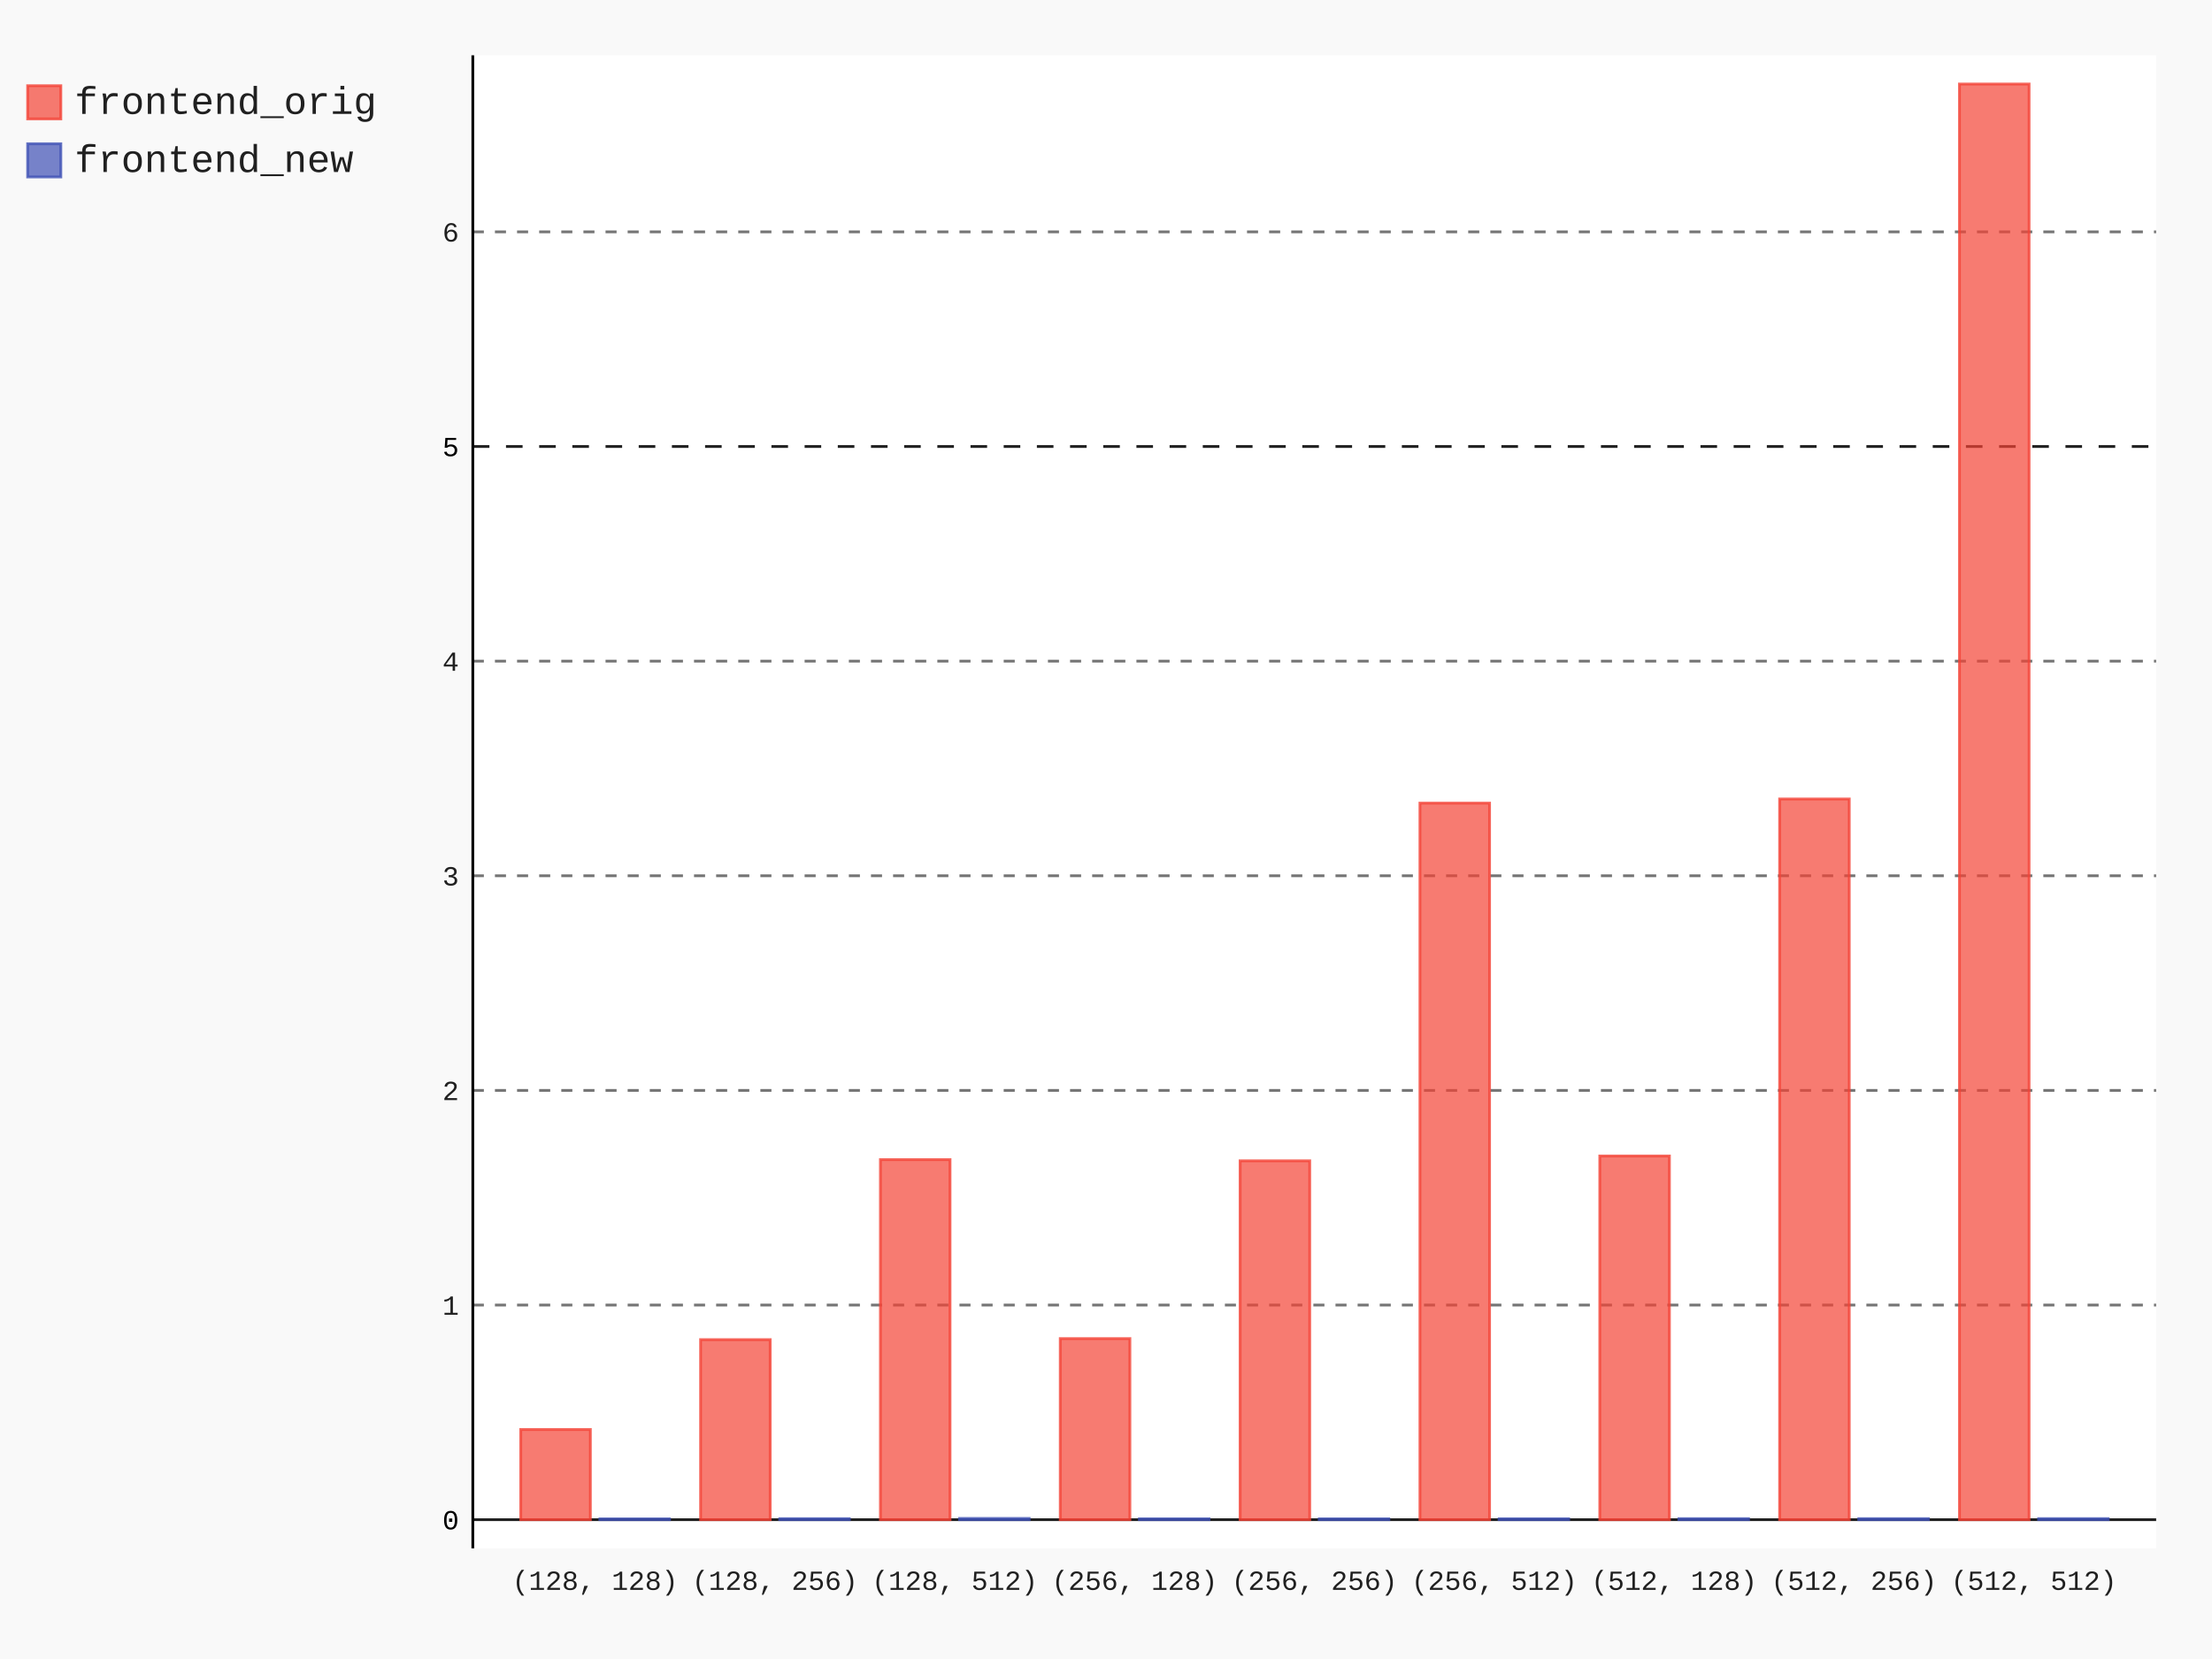
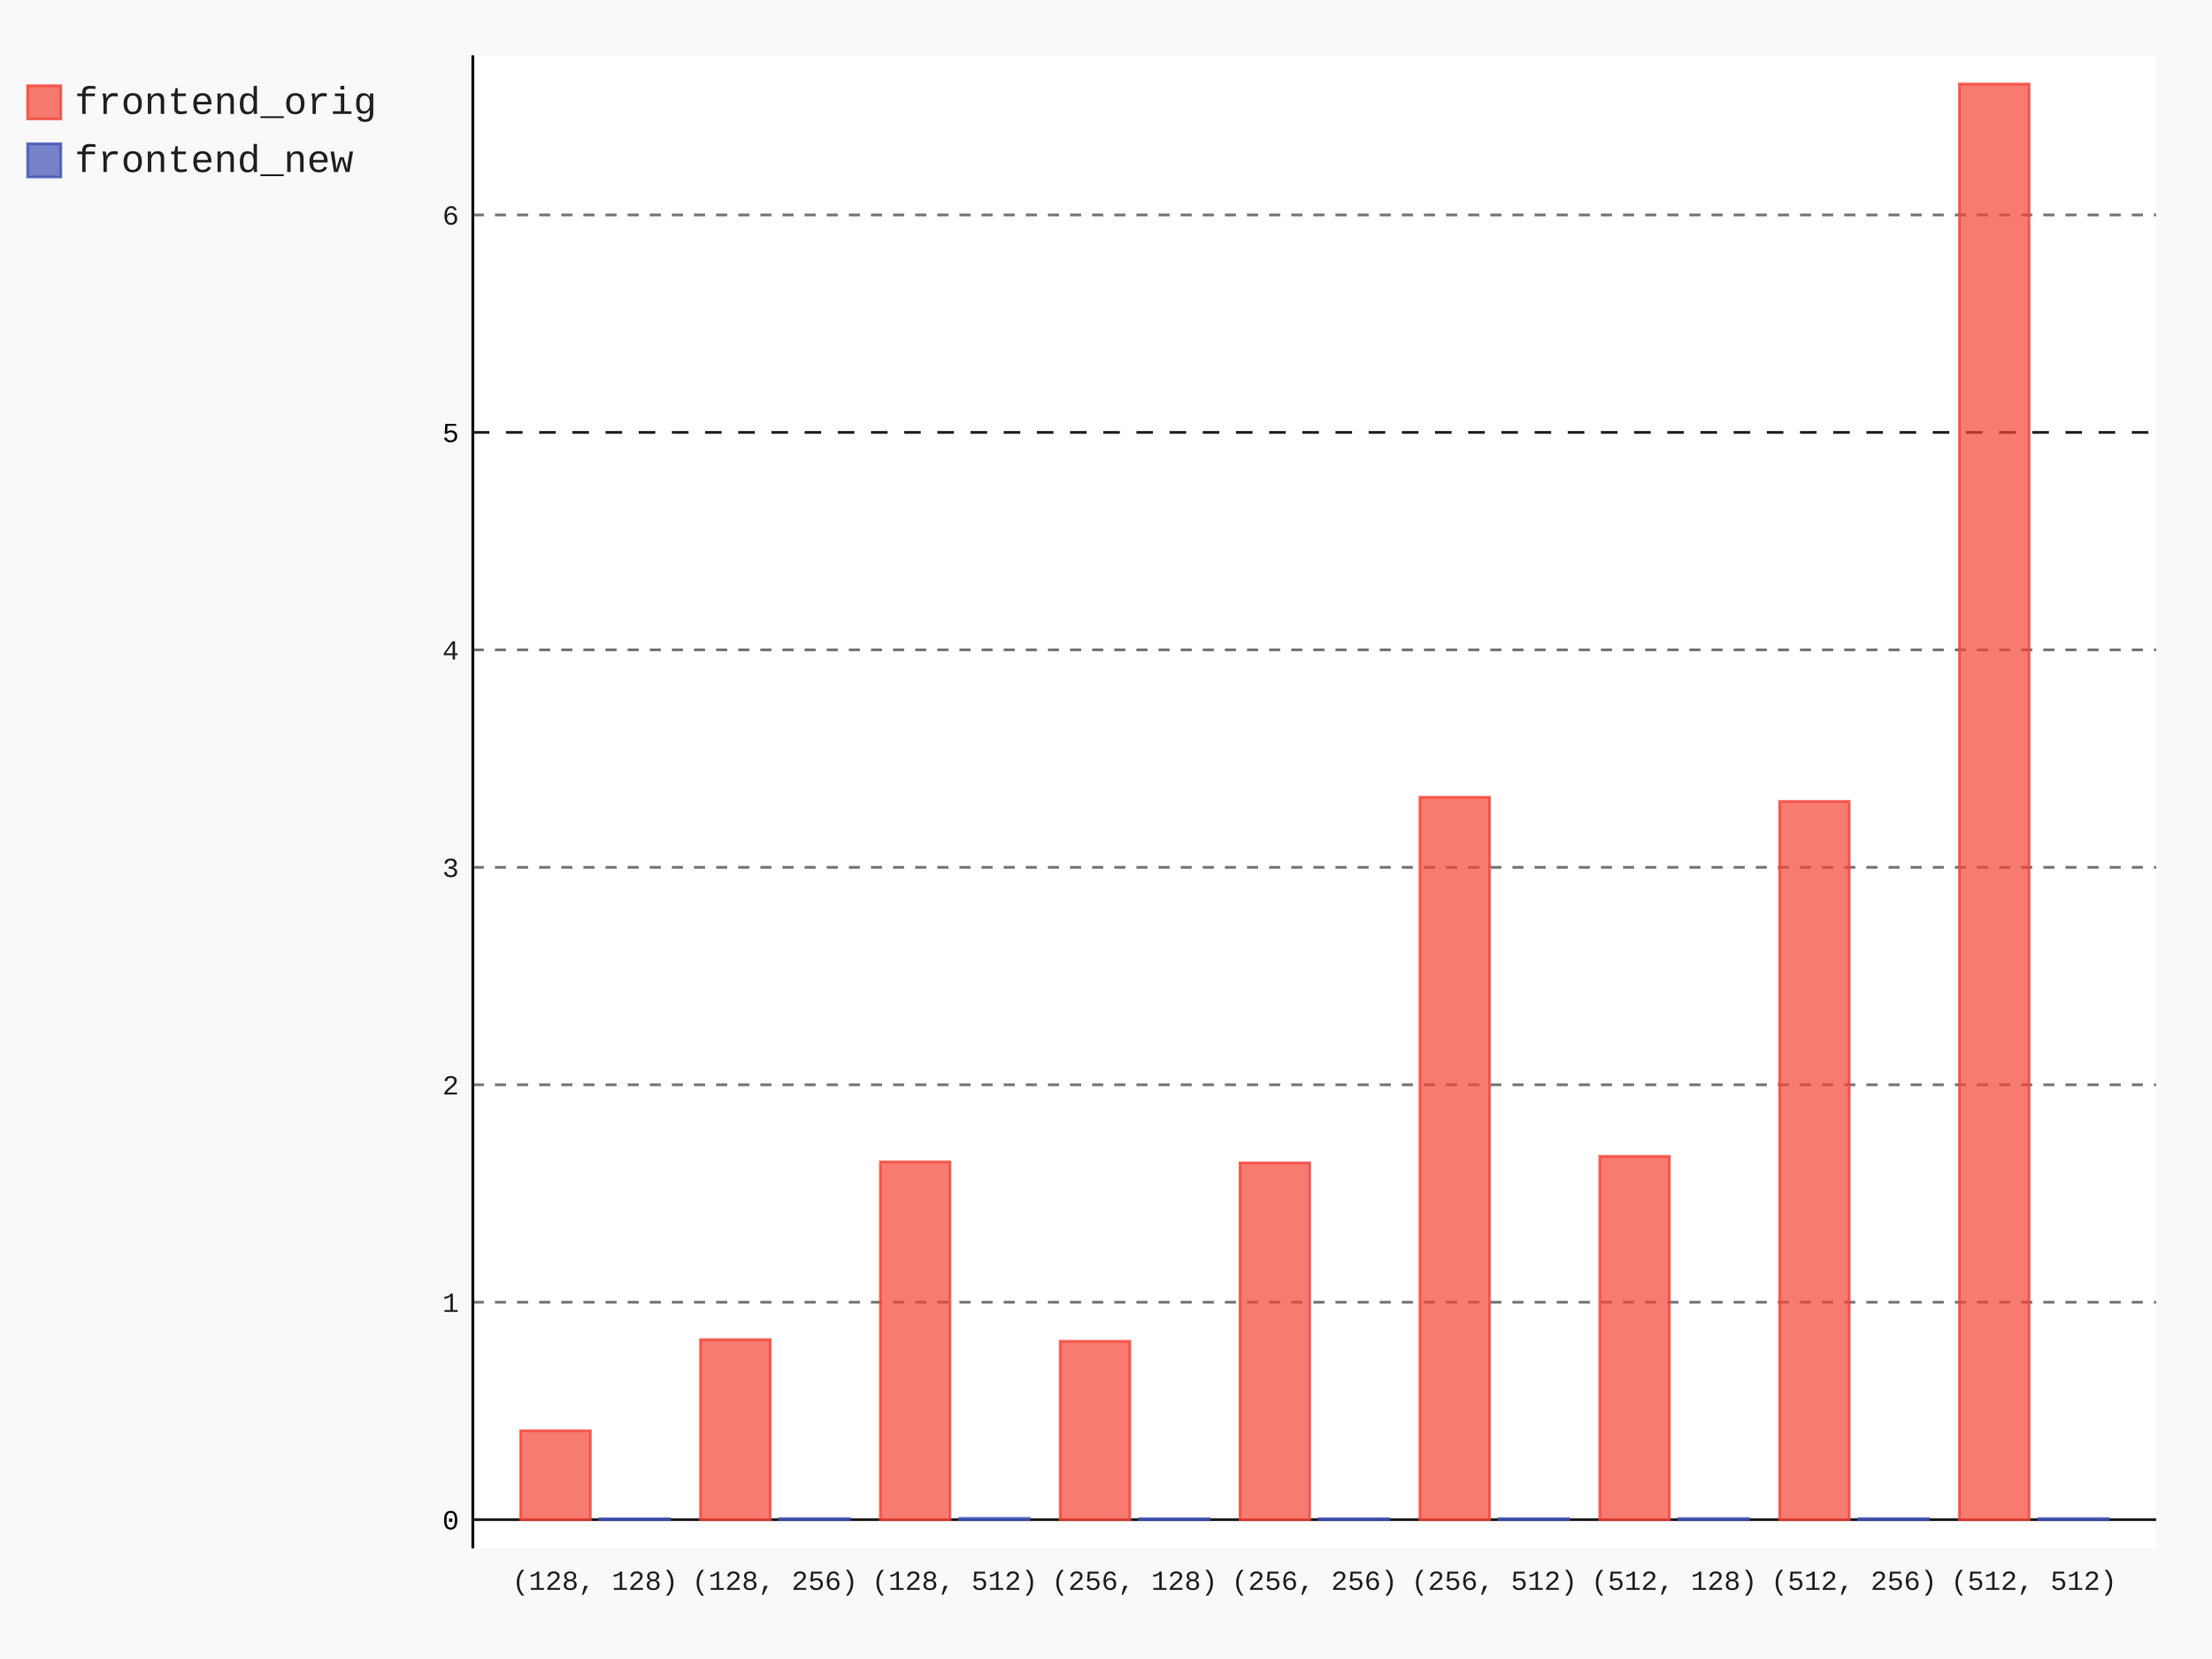
- <svg xmlns="http://www.w3.org/2000/svg" id="chart-296eaef9-e5aa-4989-a727-2045ac68c287" class="pygal-chart" viewBox="0 0 800 600">
+ <svg xmlns="http://www.w3.org/2000/svg" id="chart-13a81556-499d-4e69-8ed2-40d6172caeb1" class="pygal-chart" viewBox="0 0 800 600">
  <defs>
-     <style type="text/css">#chart-296eaef9-e5aa-4989-a727-2045ac68c287{-webkit-user-select:none;-webkit-font-smoothing:antialiased;font-family:Consolas,"Liberation Mono",Menlo,Courier,monospace}#chart-296eaef9-e5aa-4989-a727-2045ac68c287 .title{font-family:Consolas,"Liberation Mono",Menlo,Courier,monospace;font-size:16px}#chart-296eaef9-e5aa-4989-a727-2045ac68c287 .legends .legend text{font-family:Consolas,"Liberation Mono",Menlo,Courier,monospace;font-size:14px}#chart-296eaef9-e5aa-4989-a727-2045ac68c287 .axis text{font-family:Consolas,"Liberation Mono",Menlo,Courier,monospace;font-size:10px}#chart-296eaef9-e5aa-4989-a727-2045ac68c287 .axis text.major{font-family:Consolas,"Liberation Mono",Menlo,Courier,monospace;font-size:10px}#chart-296eaef9-e5aa-4989-a727-2045ac68c287 .text-overlay text.value{font-family:Consolas,"Liberation Mono",Menlo,Courier,monospace;font-size:16px}#chart-296eaef9-e5aa-4989-a727-2045ac68c287 .text-overlay text.label{font-family:Consolas,"Liberation Mono",Menlo,Courier,monospace;font-size:10px}#chart-296eaef9-e5aa-4989-a727-2045ac68c287 .tooltip{font-family:Consolas,"Liberation Mono",Menlo,Courier,monospace;font-size:14px}#chart-296eaef9-e5aa-4989-a727-2045ac68c287 text.no_data{font-family:Consolas,"Liberation Mono",Menlo,Courier,monospace;font-size:64px}
- #chart-296eaef9-e5aa-4989-a727-2045ac68c287{background-color:rgba(249,249,249,1)}#chart-296eaef9-e5aa-4989-a727-2045ac68c287 path,#chart-296eaef9-e5aa-4989-a727-2045ac68c287 line,#chart-296eaef9-e5aa-4989-a727-2045ac68c287 rect,#chart-296eaef9-e5aa-4989-a727-2045ac68c287 circle{-webkit-transition:150ms;-moz-transition:150ms;transition:150ms}#chart-296eaef9-e5aa-4989-a727-2045ac68c287 .graph &gt; .background{fill:rgba(249,249,249,1)}#chart-296eaef9-e5aa-4989-a727-2045ac68c287 .plot &gt; .background{fill:rgba(255,255,255,1)}#chart-296eaef9-e5aa-4989-a727-2045ac68c287 .graph{fill:rgba(0,0,0,.87)}#chart-296eaef9-e5aa-4989-a727-2045ac68c287 text.no_data{fill:rgba(0,0,0,1)}#chart-296eaef9-e5aa-4989-a727-2045ac68c287 .title{fill:rgba(0,0,0,1)}#chart-296eaef9-e5aa-4989-a727-2045ac68c287 .legends .legend text{fill:rgba(0,0,0,.87)}#chart-296eaef9-e5aa-4989-a727-2045ac68c287 .legends .legend:hover text{fill:rgba(0,0,0,1)}#chart-296eaef9-e5aa-4989-a727-2045ac68c287 .axis .line{stroke:rgba(0,0,0,1)}#chart-296eaef9-e5aa-4989-a727-2045ac68c287 .axis .guide.line{stroke:rgba(0,0,0,.54)}#chart-296eaef9-e5aa-4989-a727-2045ac68c287 .axis .major.line{stroke:rgba(0,0,0,.87)}#chart-296eaef9-e5aa-4989-a727-2045ac68c287 .axis text.major{fill:rgba(0,0,0,1)}#chart-296eaef9-e5aa-4989-a727-2045ac68c287 .axis.y .guides:hover .guide.line,#chart-296eaef9-e5aa-4989-a727-2045ac68c287 .line-graph .axis.x .guides:hover .guide.line,#chart-296eaef9-e5aa-4989-a727-2045ac68c287 .stackedline-graph .axis.x .guides:hover .guide.line,#chart-296eaef9-e5aa-4989-a727-2045ac68c287 .xy-graph .axis.x .guides:hover .guide.line{stroke:rgba(0,0,0,1)}#chart-296eaef9-e5aa-4989-a727-2045ac68c287 .axis .guides:hover text{fill:rgba(0,0,0,1)}#chart-296eaef9-e5aa-4989-a727-2045ac68c287 .reactive{fill-opacity:.7;stroke-opacity:.8}#chart-296eaef9-e5aa-4989-a727-2045ac68c287 .ci{stroke:rgba(0,0,0,.87)}#chart-296eaef9-e5aa-4989-a727-2045ac68c287 .reactive.active,#chart-296eaef9-e5aa-4989-a727-2045ac68c287 .active .reactive{fill-opacity:.8;stroke-opacity:.9;stroke-width:4}#chart-296eaef9-e5aa-4989-a727-2045ac68c287 .ci .reactive.active{stroke-width:1.5}#chart-296eaef9-e5aa-4989-a727-2045ac68c287 .series text{fill:rgba(0,0,0,1)}#chart-296eaef9-e5aa-4989-a727-2045ac68c287 .tooltip rect{fill:rgba(255,255,255,1);stroke:rgba(0,0,0,1);-webkit-transition:opacity 150ms;-moz-transition:opacity 150ms;transition:opacity 150ms}#chart-296eaef9-e5aa-4989-a727-2045ac68c287 .tooltip .label{fill:rgba(0,0,0,.87)}#chart-296eaef9-e5aa-4989-a727-2045ac68c287 .tooltip .label{fill:rgba(0,0,0,.87)}#chart-296eaef9-e5aa-4989-a727-2045ac68c287 .tooltip .legend{font-size:.8em;fill:rgba(0,0,0,.54)}#chart-296eaef9-e5aa-4989-a727-2045ac68c287 .tooltip .x_label{font-size:.6em;fill:rgba(0,0,0,1)}#chart-296eaef9-e5aa-4989-a727-2045ac68c287 .tooltip .xlink{font-size:.5em;text-decoration:underline}#chart-296eaef9-e5aa-4989-a727-2045ac68c287 .tooltip .value{font-size:1.5em}#chart-296eaef9-e5aa-4989-a727-2045ac68c287 .bound{font-size:.5em}#chart-296eaef9-e5aa-4989-a727-2045ac68c287 .max-value{font-size:.75em;fill:rgba(0,0,0,.54)}#chart-296eaef9-e5aa-4989-a727-2045ac68c287 .map-element{fill:rgba(255,255,255,1);stroke:rgba(0,0,0,.54) !important}#chart-296eaef9-e5aa-4989-a727-2045ac68c287 .map-element .reactive{fill-opacity:inherit;stroke-opacity:inherit}#chart-296eaef9-e5aa-4989-a727-2045ac68c287 .color-0,#chart-296eaef9-e5aa-4989-a727-2045ac68c287 .color-0 a:visited{stroke:#F44336;fill:#F44336}#chart-296eaef9-e5aa-4989-a727-2045ac68c287 .color-1,#chart-296eaef9-e5aa-4989-a727-2045ac68c287 .color-1 a:visited{stroke:#3F51B5;fill:#3F51B5}#chart-296eaef9-e5aa-4989-a727-2045ac68c287 .text-overlay .color-0 text{fill:black}#chart-296eaef9-e5aa-4989-a727-2045ac68c287 .text-overlay .color-1 text{fill:black}
- #chart-296eaef9-e5aa-4989-a727-2045ac68c287 text.no_data{text-anchor:middle}#chart-296eaef9-e5aa-4989-a727-2045ac68c287 .guide.line{fill:none}#chart-296eaef9-e5aa-4989-a727-2045ac68c287 .centered{text-anchor:middle}#chart-296eaef9-e5aa-4989-a727-2045ac68c287 .title{text-anchor:middle}#chart-296eaef9-e5aa-4989-a727-2045ac68c287 .legends .legend text{fill-opacity:1}#chart-296eaef9-e5aa-4989-a727-2045ac68c287 .axis.x text{text-anchor:middle}#chart-296eaef9-e5aa-4989-a727-2045ac68c287 .axis.x:not(.web) text[transform]{text-anchor:start}#chart-296eaef9-e5aa-4989-a727-2045ac68c287 .axis.x:not(.web) text[transform].backwards{text-anchor:end}#chart-296eaef9-e5aa-4989-a727-2045ac68c287 .axis.y text{text-anchor:end}#chart-296eaef9-e5aa-4989-a727-2045ac68c287 .axis.y text[transform].backwards{text-anchor:start}#chart-296eaef9-e5aa-4989-a727-2045ac68c287 .axis.y2 text{text-anchor:start}#chart-296eaef9-e5aa-4989-a727-2045ac68c287 .axis.y2 text[transform].backwards{text-anchor:end}#chart-296eaef9-e5aa-4989-a727-2045ac68c287 .axis .guide.line{stroke-dasharray:4,4}#chart-296eaef9-e5aa-4989-a727-2045ac68c287 .axis .major.guide.line{stroke-dasharray:6,6}#chart-296eaef9-e5aa-4989-a727-2045ac68c287 .horizontal .axis.y .guide.line,#chart-296eaef9-e5aa-4989-a727-2045ac68c287 .horizontal .axis.y2 .guide.line,#chart-296eaef9-e5aa-4989-a727-2045ac68c287 .vertical .axis.x .guide.line{opacity:0}#chart-296eaef9-e5aa-4989-a727-2045ac68c287 .horizontal .axis.always_show .guide.line,#chart-296eaef9-e5aa-4989-a727-2045ac68c287 .vertical .axis.always_show .guide.line{opacity:1 !important}#chart-296eaef9-e5aa-4989-a727-2045ac68c287 .axis.y .guides:hover .guide.line,#chart-296eaef9-e5aa-4989-a727-2045ac68c287 .axis.y2 .guides:hover .guide.line,#chart-296eaef9-e5aa-4989-a727-2045ac68c287 .axis.x .guides:hover .guide.line{opacity:1}#chart-296eaef9-e5aa-4989-a727-2045ac68c287 .axis .guides:hover text{opacity:1}#chart-296eaef9-e5aa-4989-a727-2045ac68c287 .nofill{fill:none}#chart-296eaef9-e5aa-4989-a727-2045ac68c287 .subtle-fill{fill-opacity:.2}#chart-296eaef9-e5aa-4989-a727-2045ac68c287 .dot{stroke-width:1px;fill-opacity:1}#chart-296eaef9-e5aa-4989-a727-2045ac68c287 .dot.active{stroke-width:5px}#chart-296eaef9-e5aa-4989-a727-2045ac68c287 .dot.negative{fill:transparent}#chart-296eaef9-e5aa-4989-a727-2045ac68c287 text,#chart-296eaef9-e5aa-4989-a727-2045ac68c287 tspan{stroke:none !important}#chart-296eaef9-e5aa-4989-a727-2045ac68c287 .series text.active{opacity:1}#chart-296eaef9-e5aa-4989-a727-2045ac68c287 .tooltip rect{fill-opacity:.95;stroke-width:.5}#chart-296eaef9-e5aa-4989-a727-2045ac68c287 .tooltip text{fill-opacity:1}#chart-296eaef9-e5aa-4989-a727-2045ac68c287 .showable{visibility:hidden}#chart-296eaef9-e5aa-4989-a727-2045ac68c287 .showable.shown{visibility:visible}#chart-296eaef9-e5aa-4989-a727-2045ac68c287 .gauge-background{fill:rgba(229,229,229,1);stroke:none}#chart-296eaef9-e5aa-4989-a727-2045ac68c287 .bg-lines{stroke:rgba(249,249,249,1);stroke-width:2px}</style>
+     <style type="text/css">#chart-13a81556-499d-4e69-8ed2-40d6172caeb1{-webkit-user-select:none;-webkit-font-smoothing:antialiased;font-family:Consolas,"Liberation Mono",Menlo,Courier,monospace}#chart-13a81556-499d-4e69-8ed2-40d6172caeb1 .title{font-family:Consolas,"Liberation Mono",Menlo,Courier,monospace;font-size:16px}#chart-13a81556-499d-4e69-8ed2-40d6172caeb1 .legends .legend text{font-family:Consolas,"Liberation Mono",Menlo,Courier,monospace;font-size:14px}#chart-13a81556-499d-4e69-8ed2-40d6172caeb1 .axis text{font-family:Consolas,"Liberation Mono",Menlo,Courier,monospace;font-size:10px}#chart-13a81556-499d-4e69-8ed2-40d6172caeb1 .axis text.major{font-family:Consolas,"Liberation Mono",Menlo,Courier,monospace;font-size:10px}#chart-13a81556-499d-4e69-8ed2-40d6172caeb1 .text-overlay text.value{font-family:Consolas,"Liberation Mono",Menlo,Courier,monospace;font-size:16px}#chart-13a81556-499d-4e69-8ed2-40d6172caeb1 .text-overlay text.label{font-family:Consolas,"Liberation Mono",Menlo,Courier,monospace;font-size:10px}#chart-13a81556-499d-4e69-8ed2-40d6172caeb1 .tooltip{font-family:Consolas,"Liberation Mono",Menlo,Courier,monospace;font-size:14px}#chart-13a81556-499d-4e69-8ed2-40d6172caeb1 text.no_data{font-family:Consolas,"Liberation Mono",Menlo,Courier,monospace;font-size:64px}
+ #chart-13a81556-499d-4e69-8ed2-40d6172caeb1{background-color:rgba(249,249,249,1)}#chart-13a81556-499d-4e69-8ed2-40d6172caeb1 path,#chart-13a81556-499d-4e69-8ed2-40d6172caeb1 line,#chart-13a81556-499d-4e69-8ed2-40d6172caeb1 rect,#chart-13a81556-499d-4e69-8ed2-40d6172caeb1 circle{-webkit-transition:150ms;-moz-transition:150ms;transition:150ms}#chart-13a81556-499d-4e69-8ed2-40d6172caeb1 .graph &gt; .background{fill:rgba(249,249,249,1)}#chart-13a81556-499d-4e69-8ed2-40d6172caeb1 .plot &gt; .background{fill:rgba(255,255,255,1)}#chart-13a81556-499d-4e69-8ed2-40d6172caeb1 .graph{fill:rgba(0,0,0,.87)}#chart-13a81556-499d-4e69-8ed2-40d6172caeb1 text.no_data{fill:rgba(0,0,0,1)}#chart-13a81556-499d-4e69-8ed2-40d6172caeb1 .title{fill:rgba(0,0,0,1)}#chart-13a81556-499d-4e69-8ed2-40d6172caeb1 .legends .legend text{fill:rgba(0,0,0,.87)}#chart-13a81556-499d-4e69-8ed2-40d6172caeb1 .legends .legend:hover text{fill:rgba(0,0,0,1)}#chart-13a81556-499d-4e69-8ed2-40d6172caeb1 .axis .line{stroke:rgba(0,0,0,1)}#chart-13a81556-499d-4e69-8ed2-40d6172caeb1 .axis .guide.line{stroke:rgba(0,0,0,.54)}#chart-13a81556-499d-4e69-8ed2-40d6172caeb1 .axis .major.line{stroke:rgba(0,0,0,.87)}#chart-13a81556-499d-4e69-8ed2-40d6172caeb1 .axis text.major{fill:rgba(0,0,0,1)}#chart-13a81556-499d-4e69-8ed2-40d6172caeb1 .axis.y .guides:hover .guide.line,#chart-13a81556-499d-4e69-8ed2-40d6172caeb1 .line-graph .axis.x .guides:hover .guide.line,#chart-13a81556-499d-4e69-8ed2-40d6172caeb1 .stackedline-graph .axis.x .guides:hover .guide.line,#chart-13a81556-499d-4e69-8ed2-40d6172caeb1 .xy-graph .axis.x .guides:hover .guide.line{stroke:rgba(0,0,0,1)}#chart-13a81556-499d-4e69-8ed2-40d6172caeb1 .axis .guides:hover text{fill:rgba(0,0,0,1)}#chart-13a81556-499d-4e69-8ed2-40d6172caeb1 .reactive{fill-opacity:.7;stroke-opacity:.8}#chart-13a81556-499d-4e69-8ed2-40d6172caeb1 .ci{stroke:rgba(0,0,0,.87)}#chart-13a81556-499d-4e69-8ed2-40d6172caeb1 .reactive.active,#chart-13a81556-499d-4e69-8ed2-40d6172caeb1 .active .reactive{fill-opacity:.8;stroke-opacity:.9;stroke-width:4}#chart-13a81556-499d-4e69-8ed2-40d6172caeb1 .ci .reactive.active{stroke-width:1.5}#chart-13a81556-499d-4e69-8ed2-40d6172caeb1 .series text{fill:rgba(0,0,0,1)}#chart-13a81556-499d-4e69-8ed2-40d6172caeb1 .tooltip rect{fill:rgba(255,255,255,1);stroke:rgba(0,0,0,1);-webkit-transition:opacity 150ms;-moz-transition:opacity 150ms;transition:opacity 150ms}#chart-13a81556-499d-4e69-8ed2-40d6172caeb1 .tooltip .label{fill:rgba(0,0,0,.87)}#chart-13a81556-499d-4e69-8ed2-40d6172caeb1 .tooltip .label{fill:rgba(0,0,0,.87)}#chart-13a81556-499d-4e69-8ed2-40d6172caeb1 .tooltip .legend{font-size:.8em;fill:rgba(0,0,0,.54)}#chart-13a81556-499d-4e69-8ed2-40d6172caeb1 .tooltip .x_label{font-size:.6em;fill:rgba(0,0,0,1)}#chart-13a81556-499d-4e69-8ed2-40d6172caeb1 .tooltip .xlink{font-size:.5em;text-decoration:underline}#chart-13a81556-499d-4e69-8ed2-40d6172caeb1 .tooltip .value{font-size:1.5em}#chart-13a81556-499d-4e69-8ed2-40d6172caeb1 .bound{font-size:.5em}#chart-13a81556-499d-4e69-8ed2-40d6172caeb1 .max-value{font-size:.75em;fill:rgba(0,0,0,.54)}#chart-13a81556-499d-4e69-8ed2-40d6172caeb1 .map-element{fill:rgba(255,255,255,1);stroke:rgba(0,0,0,.54) !important}#chart-13a81556-499d-4e69-8ed2-40d6172caeb1 .map-element .reactive{fill-opacity:inherit;stroke-opacity:inherit}#chart-13a81556-499d-4e69-8ed2-40d6172caeb1 .color-0,#chart-13a81556-499d-4e69-8ed2-40d6172caeb1 .color-0 a:visited{stroke:#F44336;fill:#F44336}#chart-13a81556-499d-4e69-8ed2-40d6172caeb1 .color-1,#chart-13a81556-499d-4e69-8ed2-40d6172caeb1 .color-1 a:visited{stroke:#3F51B5;fill:#3F51B5}#chart-13a81556-499d-4e69-8ed2-40d6172caeb1 .text-overlay .color-0 text{fill:black}#chart-13a81556-499d-4e69-8ed2-40d6172caeb1 .text-overlay .color-1 text{fill:black}
+ #chart-13a81556-499d-4e69-8ed2-40d6172caeb1 text.no_data{text-anchor:middle}#chart-13a81556-499d-4e69-8ed2-40d6172caeb1 .guide.line{fill:none}#chart-13a81556-499d-4e69-8ed2-40d6172caeb1 .centered{text-anchor:middle}#chart-13a81556-499d-4e69-8ed2-40d6172caeb1 .title{text-anchor:middle}#chart-13a81556-499d-4e69-8ed2-40d6172caeb1 .legends .legend text{fill-opacity:1}#chart-13a81556-499d-4e69-8ed2-40d6172caeb1 .axis.x text{text-anchor:middle}#chart-13a81556-499d-4e69-8ed2-40d6172caeb1 .axis.x:not(.web) text[transform]{text-anchor:start}#chart-13a81556-499d-4e69-8ed2-40d6172caeb1 .axis.x:not(.web) text[transform].backwards{text-anchor:end}#chart-13a81556-499d-4e69-8ed2-40d6172caeb1 .axis.y text{text-anchor:end}#chart-13a81556-499d-4e69-8ed2-40d6172caeb1 .axis.y text[transform].backwards{text-anchor:start}#chart-13a81556-499d-4e69-8ed2-40d6172caeb1 .axis.y2 text{text-anchor:start}#chart-13a81556-499d-4e69-8ed2-40d6172caeb1 .axis.y2 text[transform].backwards{text-anchor:end}#chart-13a81556-499d-4e69-8ed2-40d6172caeb1 .axis .guide.line{stroke-dasharray:4,4}#chart-13a81556-499d-4e69-8ed2-40d6172caeb1 .axis .major.guide.line{stroke-dasharray:6,6}#chart-13a81556-499d-4e69-8ed2-40d6172caeb1 .horizontal .axis.y .guide.line,#chart-13a81556-499d-4e69-8ed2-40d6172caeb1 .horizontal .axis.y2 .guide.line,#chart-13a81556-499d-4e69-8ed2-40d6172caeb1 .vertical .axis.x .guide.line{opacity:0}#chart-13a81556-499d-4e69-8ed2-40d6172caeb1 .horizontal .axis.always_show .guide.line,#chart-13a81556-499d-4e69-8ed2-40d6172caeb1 .vertical .axis.always_show .guide.line{opacity:1 !important}#chart-13a81556-499d-4e69-8ed2-40d6172caeb1 .axis.y .guides:hover .guide.line,#chart-13a81556-499d-4e69-8ed2-40d6172caeb1 .axis.y2 .guides:hover .guide.line,#chart-13a81556-499d-4e69-8ed2-40d6172caeb1 .axis.x .guides:hover .guide.line{opacity:1}#chart-13a81556-499d-4e69-8ed2-40d6172caeb1 .axis .guides:hover text{opacity:1}#chart-13a81556-499d-4e69-8ed2-40d6172caeb1 .nofill{fill:none}#chart-13a81556-499d-4e69-8ed2-40d6172caeb1 .subtle-fill{fill-opacity:.2}#chart-13a81556-499d-4e69-8ed2-40d6172caeb1 .dot{stroke-width:1px;fill-opacity:1}#chart-13a81556-499d-4e69-8ed2-40d6172caeb1 .dot.active{stroke-width:5px}#chart-13a81556-499d-4e69-8ed2-40d6172caeb1 .dot.negative{fill:transparent}#chart-13a81556-499d-4e69-8ed2-40d6172caeb1 text,#chart-13a81556-499d-4e69-8ed2-40d6172caeb1 tspan{stroke:none !important}#chart-13a81556-499d-4e69-8ed2-40d6172caeb1 .series text.active{opacity:1}#chart-13a81556-499d-4e69-8ed2-40d6172caeb1 .tooltip rect{fill-opacity:.95;stroke-width:.5}#chart-13a81556-499d-4e69-8ed2-40d6172caeb1 .tooltip text{fill-opacity:1}#chart-13a81556-499d-4e69-8ed2-40d6172caeb1 .showable{visibility:hidden}#chart-13a81556-499d-4e69-8ed2-40d6172caeb1 .showable.shown{visibility:visible}#chart-13a81556-499d-4e69-8ed2-40d6172caeb1 .gauge-background{fill:rgba(229,229,229,1);stroke:none}#chart-13a81556-499d-4e69-8ed2-40d6172caeb1 .bg-lines{stroke:rgba(249,249,249,1);stroke-width:2px}</style>
  </defs>
  <g class="graph bar-graph vertical">
    <rect x="0" y="0" width="800" height="600" class="background" />
    <g transform="translate(171, 20)" class="plot">
      <rect x="0" y="0" width="608.8" height="540" class="background" />
      <g class="axis y always_show">
        <g class="guides">
          <path d="M0 529.615 h608.8" class="axis major line" />
          <text x="-5" y="533.115" class="major">0</text>
        </g>
        <g class="guides">
-           <path d="M0 451.989 h608.8" class="guide line" />
-           <text x="-5" y="455.489" class="">1</text>
+           <path d="M0 450.97 h608.8" class="guide line" />
+           <text x="-5" y="454.47" class="">1</text>
        </g>
        <g class="guides">
-           <path d="M0 374.362 h608.8" class="guide line" />
-           <text x="-5" y="377.862" class="">2</text>
+           <path d="M0 372.324 h608.8" class="guide line" />
+           <text x="-5" y="375.824" class="">2</text>
        </g>
        <g class="guides">
-           <path d="M0 296.735 h608.8" class="guide line" />
-           <text x="-5" y="300.235" class="">3</text>
+           <path d="M0 293.678 h608.8" class="guide line" />
+           <text x="-5" y="297.178" class="">3</text>
        </g>
        <g class="guides">
-           <path d="M0 219.108 h608.8" class="guide line" />
-           <text x="-5" y="222.608" class="">4</text>
+           <path d="M0 215.032 h608.8" class="guide line" />
+           <text x="-5" y="218.532" class="">4</text>
        </g>
        <g class="guides">
-           <path d="M0 141.482 h608.8" class="major guide line" />
-           <text x="-5" y="144.982" class="major">5</text>
+           <path d="M0 136.387 h608.8" class="major guide line" />
+           <text x="-5" y="139.887" class="major">5</text>
        </g>
        <g class="guides">
-           <path d="M0 63.855 h608.8" class="guide line" />
-           <text x="-5" y="67.355" class="">6</text>
+           <path d="M0 57.741 h608.8" class="guide line" />
+           <text x="-5" y="61.241" class="">6</text>
        </g>
      </g>
      <g class="axis x">
        <path d="M0 0 v540" class="line" />
        <g class="guides">
          <path d="M44.229 0 v540" class="guide line" />
          <text x="44.229" y="555.0" class="">(128, 128)</text>
        </g>
        <g class="guides">
          <path d="M109.272 0 v540" class="guide line" />
          <text x="109.272" y="555.0" class="">(128, 256)</text>
        </g>
        <g class="guides">
          <path d="M174.315 0 v540" class="guide line" />
          <text x="174.315" y="555.0" class="">(128, 512)</text>
        </g>
        <g class="guides">
          <path d="M239.357 0 v540" class="guide line" />
          <text x="239.357" y="555.0" class="">(256, 128)</text>
        </g>
        <g class="guides">
          <path d="M304.4 0 v540" class="guide line" />
          <text x="304.4" y="555.0" class="">(256, 256)</text>
        </g>
        <g class="guides">
          <path d="M369.443 0 v540" class="guide line" />
          <text x="369.443" y="555.0" class="">(256, 512)</text>
        </g>
        <g class="guides">
          <path d="M434.485 0 v540" class="guide line" />
          <text x="434.485" y="555.0" class="">(512, 128)</text>
        </g>
        <g class="guides">
          <path d="M499.528 0 v540" class="guide line" />
          <text x="499.528" y="555.0" class="">(512, 256)</text>
        </g>
        <g class="guides">
          <path d="M564.571 0 v540" class="guide line" />
          <text x="564.571" y="555.0" class="">(512, 512)</text>
        </g>
      </g>
      <g class="series serie-0 color-0">
        <g class="bars">
          <g class="bar">
-             <rect x="17.327" y="496.999" rx="0" ry="0" width="25.185" height="32.616" class="rect reactive tooltip-trigger" />
+             <rect x="17.327" y="497.46" rx="0" ry="0" width="25.185" height="32.155" class="rect reactive tooltip-trigger" />
          </g>
          <g class="bar">
-             <rect x="82.37" y="464.496" rx="0" ry="0" width="25.185" height="65.119" class="rect reactive tooltip-trigger" />
+             <rect x="82.37" y="464.493" rx="0" ry="0" width="25.185" height="65.123" class="rect reactive tooltip-trigger" />
          </g>
          <g class="bar">
-             <rect x="147.413" y="399.394" rx="0" ry="0" width="25.185" height="130.221" class="rect reactive tooltip-trigger" />
+             <rect x="147.413" y="400.212" rx="0" ry="0" width="25.185" height="129.403" class="rect reactive tooltip-trigger" />
          </g>
          <g class="bar">
-             <rect x="212.456" y="464.116" rx="0" ry="0" width="25.185" height="65.499" class="rect reactive tooltip-trigger" />
+             <rect x="212.456" y="465.094" rx="0" ry="0" width="25.185" height="64.522" class="rect reactive tooltip-trigger" />
          </g>
          <g class="bar">
-             <rect x="277.498" y="399.818" rx="0" ry="0" width="25.185" height="129.798" class="rect reactive tooltip-trigger" />
+             <rect x="277.498" y="400.573" rx="0" ry="0" width="25.185" height="129.043" class="rect reactive tooltip-trigger" />
          </g>
          <g class="bar">
-             <rect x="342.541" y="270.459" rx="0" ry="0" width="25.185" height="259.156" class="rect reactive tooltip-trigger" />
+             <rect x="342.541" y="268.335" rx="0" ry="0" width="25.185" height="261.281" class="rect reactive tooltip-trigger" />
          </g>
          <g class="bar">
-             <rect x="407.584" y="398.08" rx="0" ry="0" width="25.185" height="131.536" class="rect reactive tooltip-trigger" />
+             <rect x="407.584" y="398.213" rx="0" ry="0" width="25.185" height="131.402" class="rect reactive tooltip-trigger" />
          </g>
          <g class="bar">
-             <rect x="472.627" y="268.958" rx="0" ry="0" width="25.185" height="260.657" class="rect reactive tooltip-trigger" />
+             <rect x="472.627" y="269.845" rx="0" ry="0" width="25.185" height="259.771" class="rect reactive tooltip-trigger" />
          </g>
          <g class="bar">
            <rect x="537.669" y="10.385" rx="0" ry="0" width="25.185" height="519.231" class="rect reactive tooltip-trigger" />
          </g>
        </g>
      </g>
      <g class="series serie-1 color-1">
        <g class="bars">
          <g class="bar">
-             <rect x="45.946" y="529.314" rx="0" ry="0" width="25.185" height="0.302" class="rect reactive tooltip-trigger" />
+             <rect x="45.946" y="529.278" rx="0" ry="0" width="25.185" height="0.337" class="rect reactive tooltip-trigger" />
          </g>
          <g class="bar">
-             <rect x="110.989" y="529.242" rx="0" ry="0" width="25.185" height="0.373" class="rect reactive tooltip-trigger" />
+             <rect x="110.989" y="529.211" rx="0" ry="0" width="25.185" height="0.404" class="rect reactive tooltip-trigger" />
          </g>
          <g class="bar">
-             <rect x="176.032" y="529.159" rx="0" ry="0" width="25.185" height="0.456" class="rect reactive tooltip-trigger" />
+             <rect x="176.032" y="529.131" rx="0" ry="0" width="25.185" height="0.484" class="rect reactive tooltip-trigger" />
          </g>
          <g class="bar">
-             <rect x="241.074" y="529.293" rx="0" ry="0" width="25.185" height="0.323" class="rect reactive tooltip-trigger" />
+             <rect x="241.074" y="529.259" rx="0" ry="0" width="25.185" height="0.357" class="rect reactive tooltip-trigger" />
          </g>
          <g class="bar">
-             <rect x="306.117" y="529.303" rx="0" ry="0" width="25.185" height="0.312" class="rect reactive tooltip-trigger" />
+             <rect x="306.117" y="529.264" rx="0" ry="0" width="25.185" height="0.351" class="rect reactive tooltip-trigger" />
          </g>
          <g class="bar">
-             <rect x="371.16" y="529.283" rx="0" ry="0" width="25.185" height="0.332" class="rect reactive tooltip-trigger" />
+             <rect x="371.16" y="529.241" rx="0" ry="0" width="25.185" height="0.374" class="rect reactive tooltip-trigger" />
          </g>
          <g class="bar">
-             <rect x="436.203" y="529.237" rx="0" ry="0" width="25.185" height="0.378" class="rect reactive tooltip-trigger" />
+             <rect x="436.203" y="529.192" rx="0" ry="0" width="25.185" height="0.424" class="rect reactive tooltip-trigger" />
          </g>
          <g class="bar">
-             <rect x="501.245" y="529.237" rx="0" ry="0" width="25.185" height="0.378" class="rect reactive tooltip-trigger" />
+             <rect x="501.245" y="529.215" rx="0" ry="0" width="25.185" height="0.4" class="rect reactive tooltip-trigger" />
          </g>
          <g class="bar">
-             <rect x="566.288" y="529.228" rx="0" ry="0" width="25.185" height="0.387" class="rect reactive tooltip-trigger" />
+             <rect x="566.288" y="529.202" rx="0" ry="0" width="25.185" height="0.414" class="rect reactive tooltip-trigger" />
          </g>
        </g>
      </g>
    </g>
    <g class="titles" />
    <g transform="translate(171, 20)" class="plot overlay">
      <g class="series serie-0 color-0" />
      <g class="series serie-1 color-1" />
    </g>
    <g transform="translate(171, 20)" class="plot text-overlay">
      <g class="series serie-0 color-0" />
      <g class="series serie-1 color-1" />
    </g>
    <g transform="translate(171, 20)" class="plot tooltip-overlay">
      <g transform="translate(0 0)" style="opacity: 0" class="tooltip">
        <rect rx="0" ry="0" width="0" height="0" class="tooltip-box" />
        <g class="text" />
      </g>
    </g>
    <g transform="translate(10, 30)" class="legends">
      <g id="activate-serie-0" class="legend reactive activate-serie">
        <rect x="0.0" y="1.0" width="12" height="12" class="color-0 reactive" />
        <text x="17.0" y="11.2">frontend_orig</text>
      </g>
      <g id="activate-serie-1" class="legend reactive activate-serie">
        <rect x="0.0" y="22.0" width="12" height="12" class="color-1 reactive" />
        <text x="17.0" y="32.2">frontend_new</text>
      </g>
    </g>
    <g transform="translate(790, 30)" class="legends" />
  </g>
</svg>
